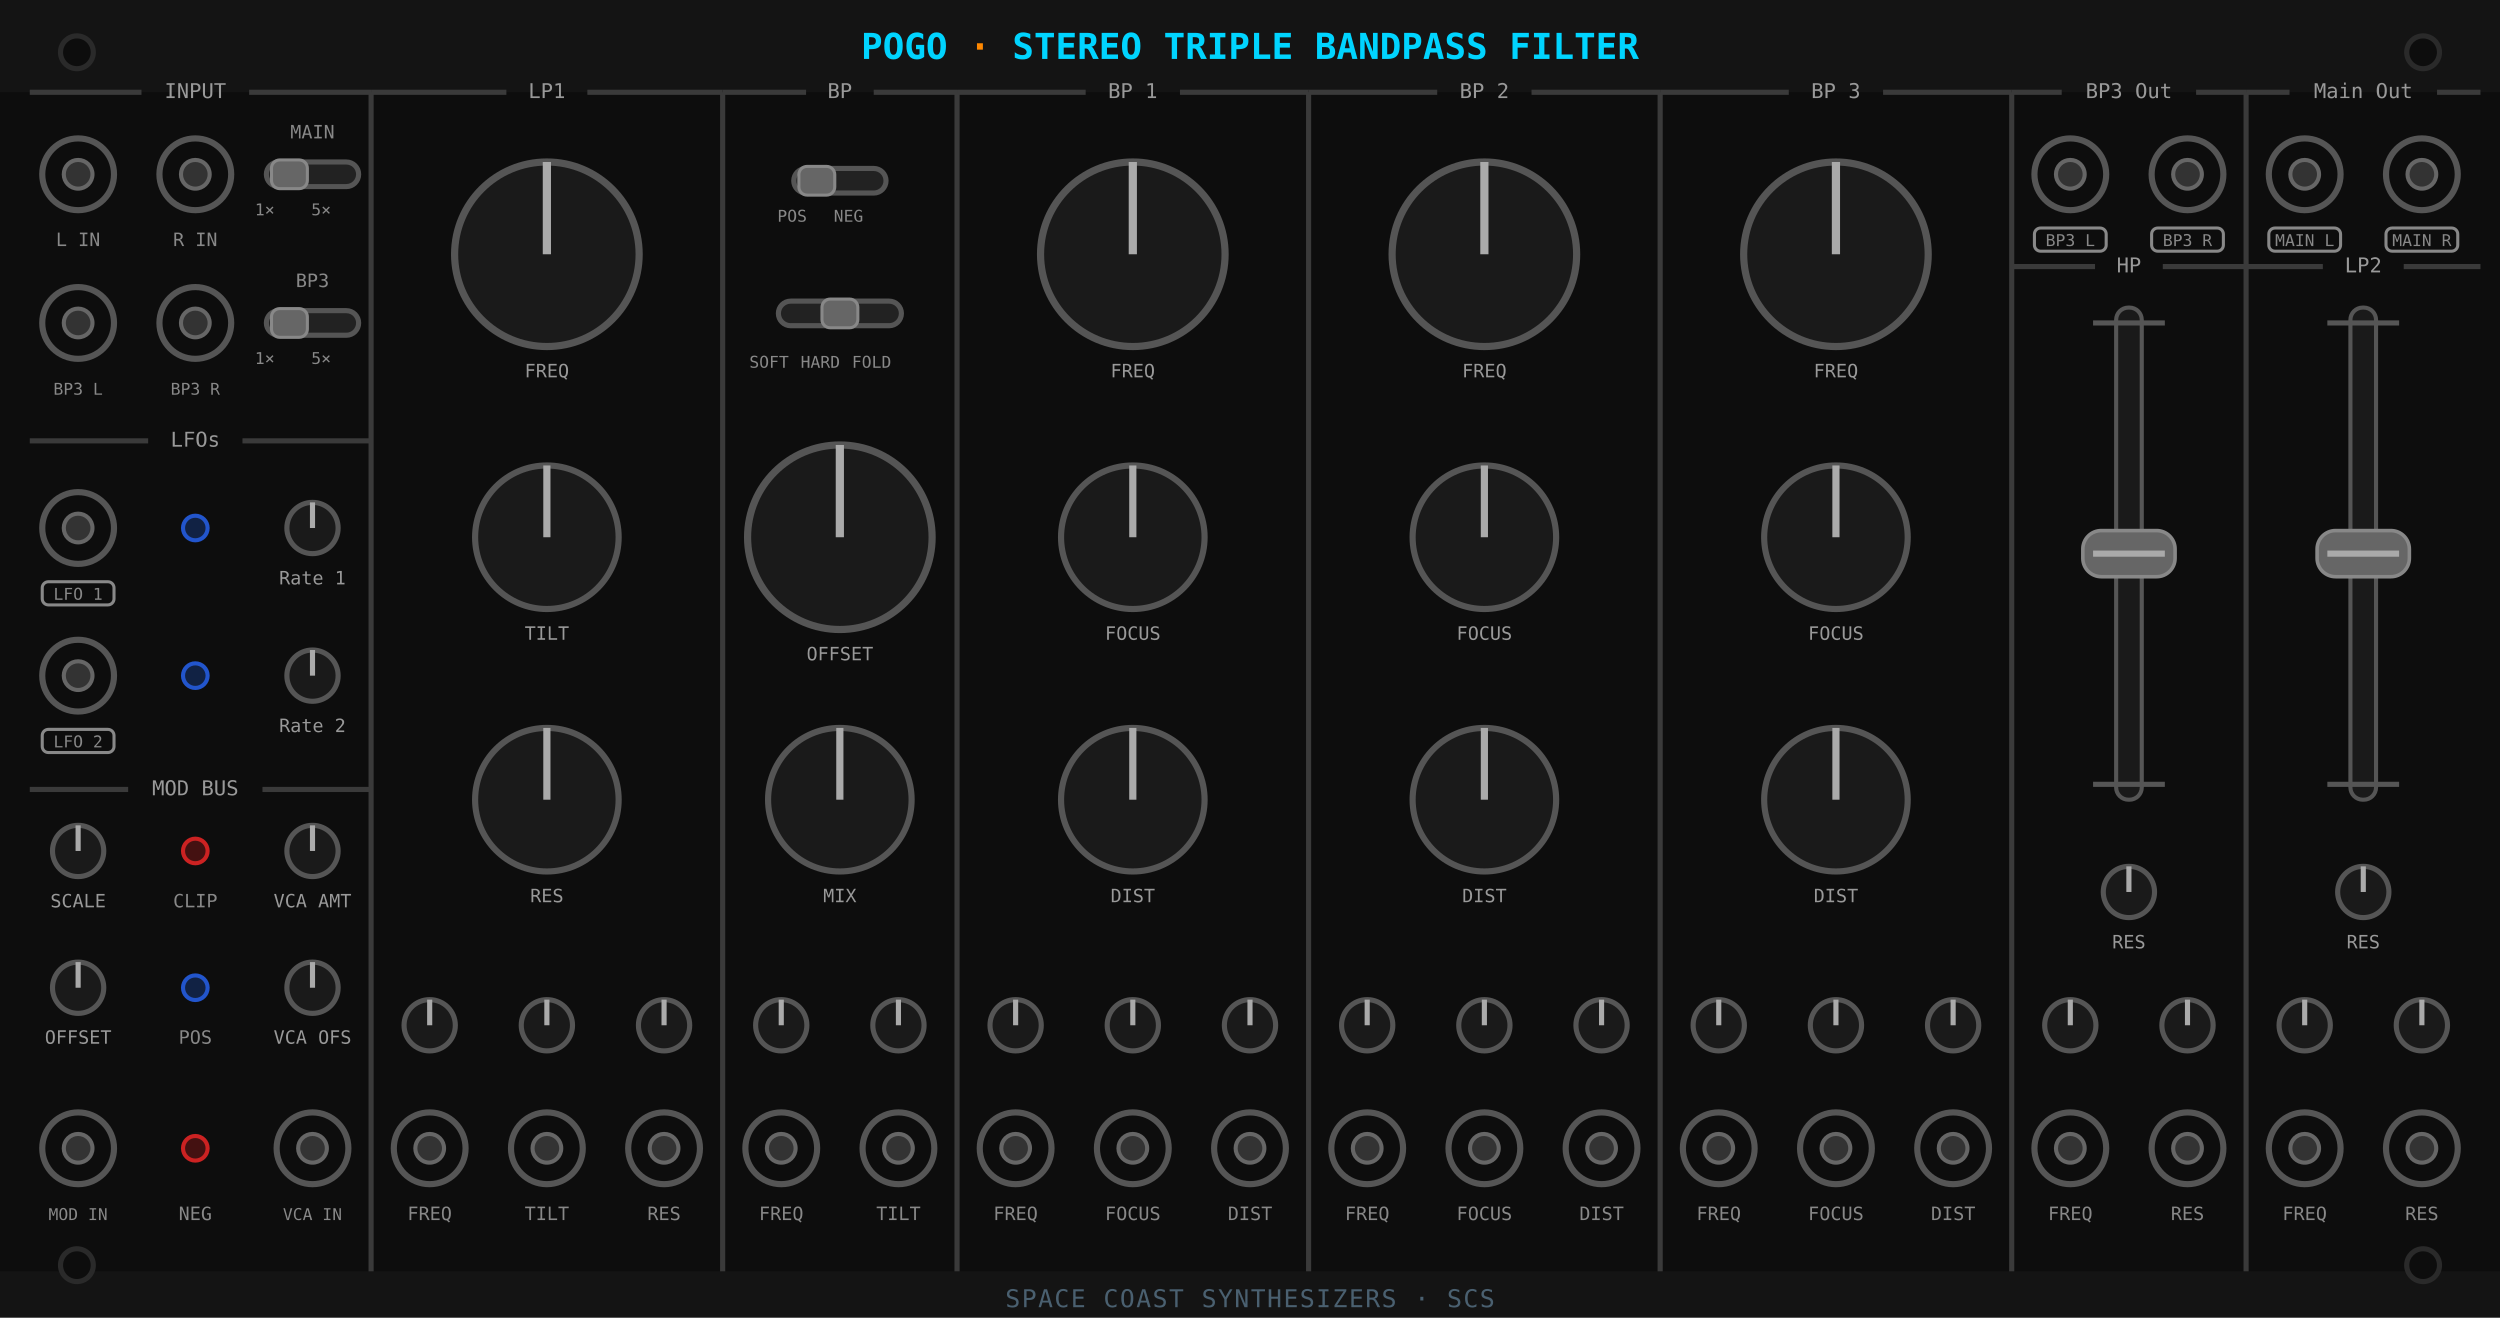
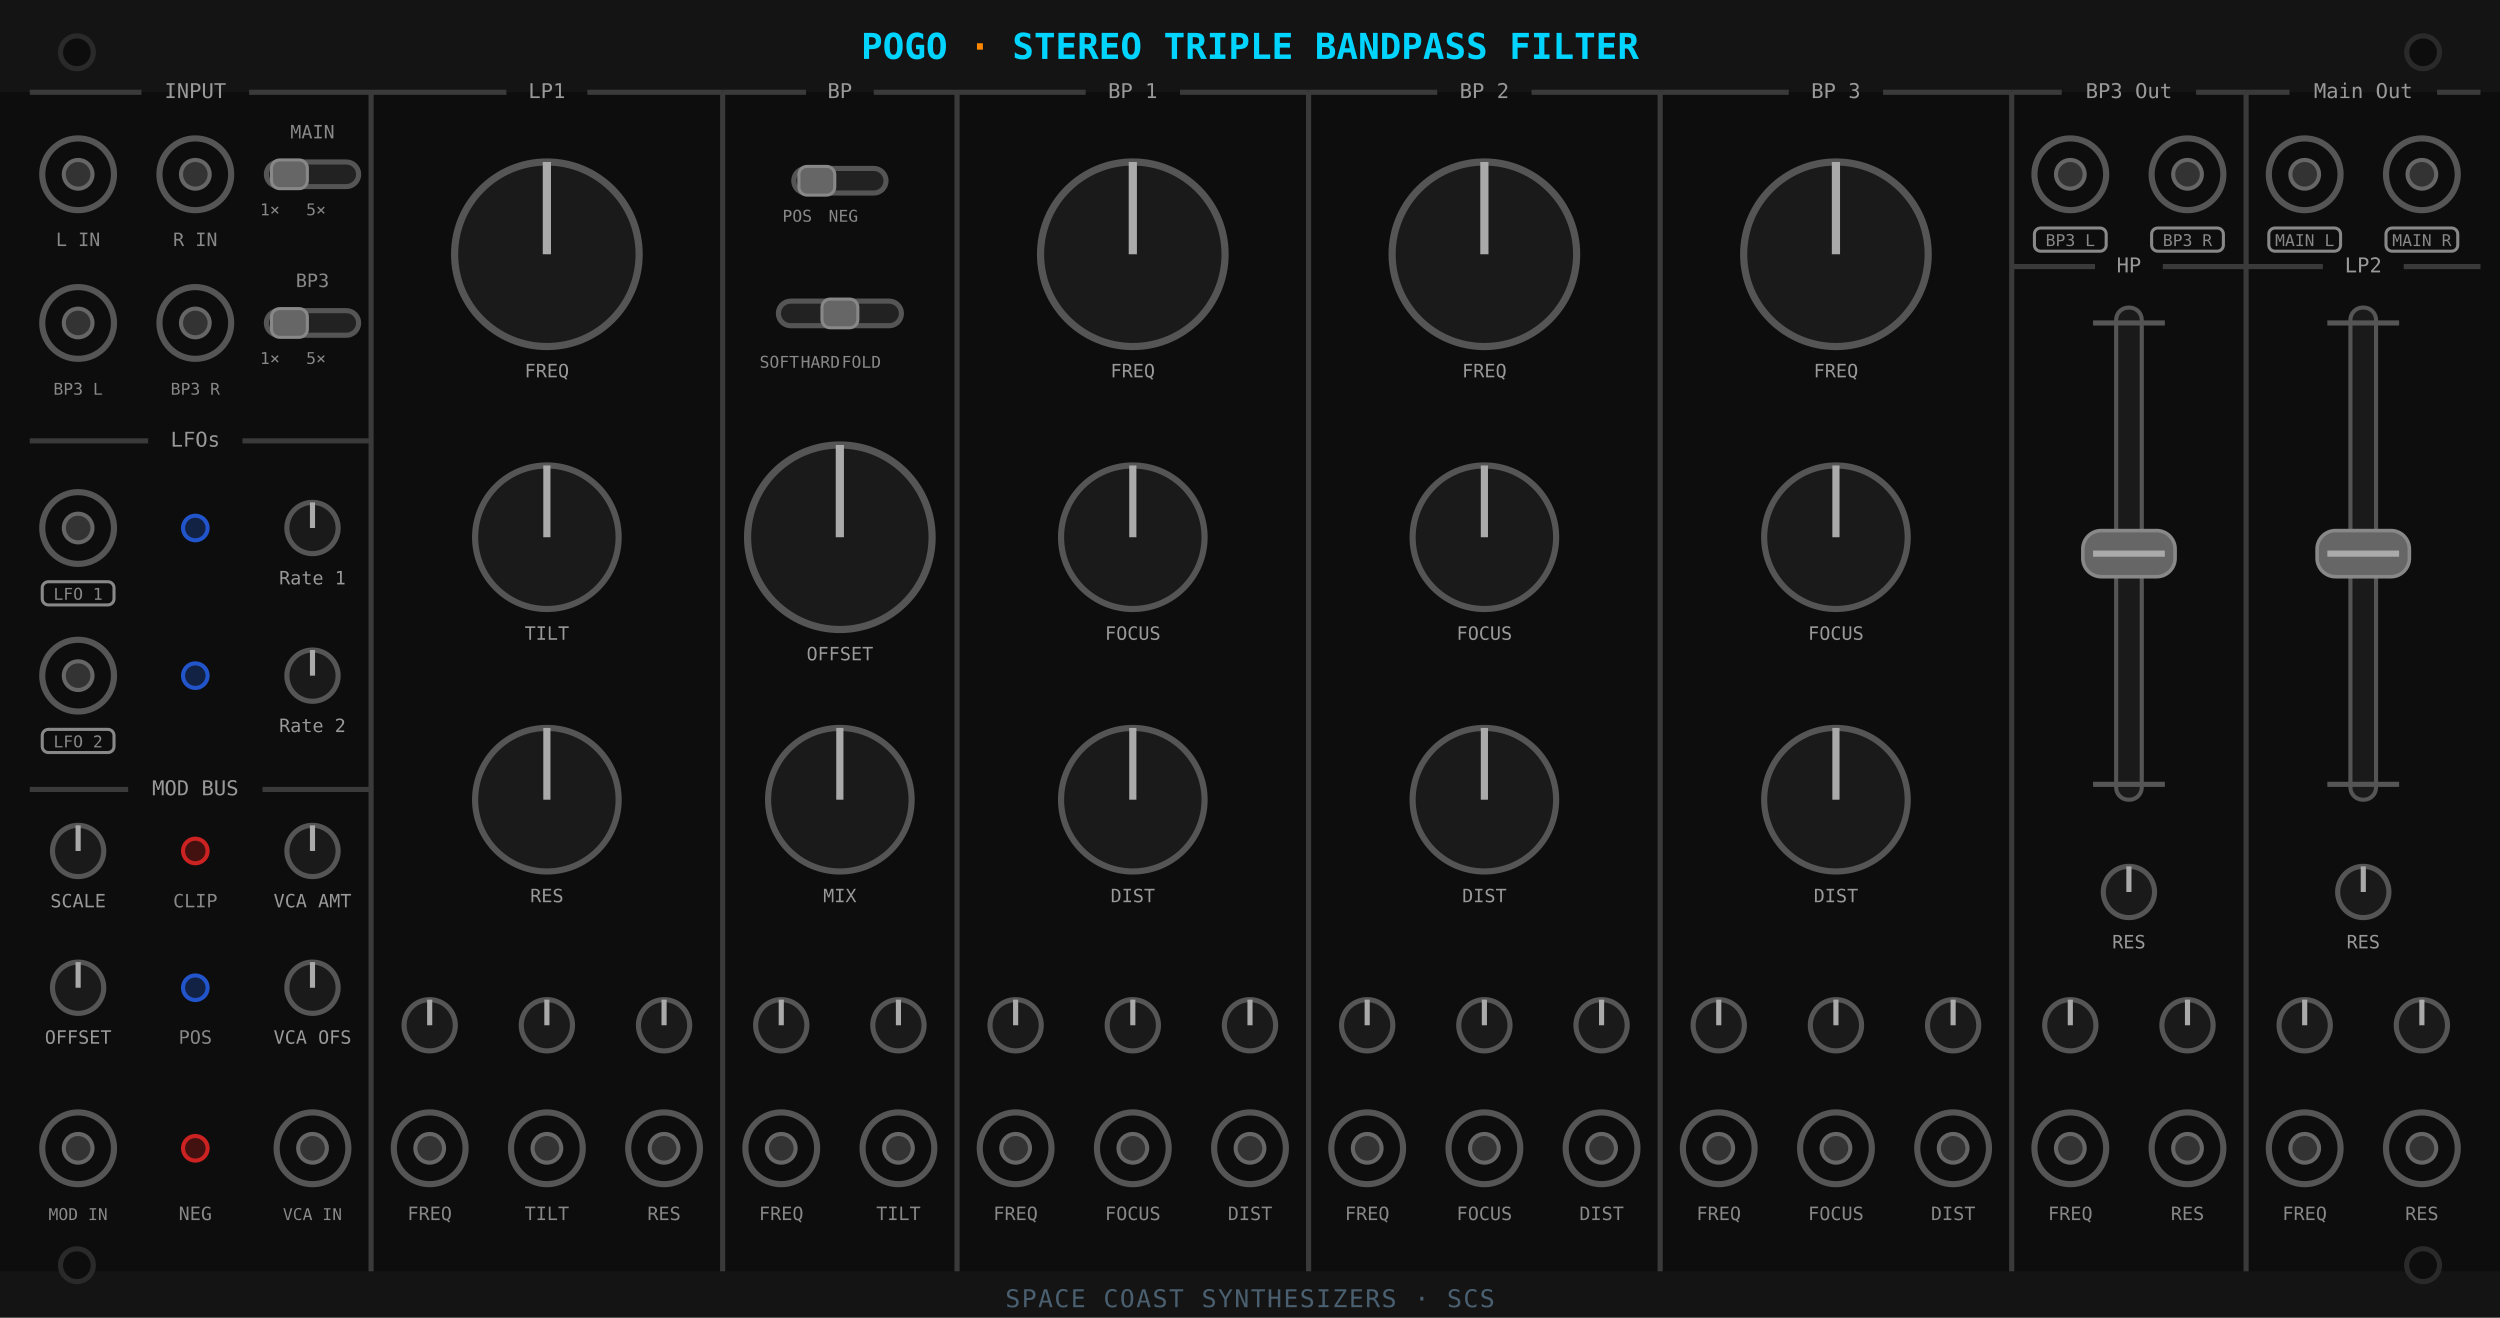
<svg xmlns="http://www.w3.org/2000/svg" width="243.84mm" height="128.5mm" viewBox="0 0 243.84 128.5">
  <rect x="0" y="0" width="243.84" height="128.5" fill="#0d0d0d" />
  <rect x="0" y="0" width="243.84" height="9.0" fill="#141414" />
  <rect x="0" y="124.0" width="243.84" height="4.5" fill="#141414" />
  <circle cx="7.5" cy="5.1" r="1.6" fill="#0d0d0d" stroke="#2a2a2a" stroke-width="0.5" />
  <circle cx="236.34" cy="5.1" r="1.6" fill="#0d0d0d" stroke="#2a2a2a" stroke-width="0.5" />
  <circle cx="7.5" cy="123.4" r="1.6" fill="#0d0d0d" stroke="#2a2a2a" stroke-width="0.5" />
  <circle cx="236.34" cy="123.4" r="1.6" fill="#0d0d0d" stroke="#2a2a2a" stroke-width="0.5" />
  <text x="121.92" y="5.75" fill="#00d4ff" font-family="monospace" font-size="3.5" font-weight="bold" text-anchor="middle">POGO  <tspan fill="#ff8800">·</tspan> STEREO TRIPLE BANDPASS FILTER</text>
  <text x="121.92" y="127.5" fill="#4a6070" font-family="monospace" font-size="2.4" text-anchor="middle" letter-spacing="0.15">SPACE COAST SYNTHESIZERS  ·  SCS</text>
  <line x1="36.195" y1="9.0" x2="36.195" y2="124.0" stroke="#3a3a3a" stroke-width="0.5" />
  <line x1="70.485" y1="9.0" x2="70.485" y2="124.0" stroke="#3a3a3a" stroke-width="0.5" />
  <line x1="93.345" y1="9.0" x2="93.345" y2="124.0" stroke="#3a3a3a" stroke-width="0.5" />
  <line x1="127.635" y1="9.0" x2="127.635" y2="124.0" stroke="#3a3a3a" stroke-width="0.5" />
  <line x1="161.925" y1="9.0" x2="161.925" y2="124.0" stroke="#3a3a3a" stroke-width="0.5" />
  <line x1="196.215" y1="9.0" x2="196.215" y2="124.0" stroke="#3a3a3a" stroke-width="0.5" />
  <line x1="219.075" y1="9.0" x2="219.075" y2="124.0" stroke="#3a3a3a" stroke-width="0.5" />
  <line x1="2.905" y1="9.0" x2="13.80" y2="9.0" stroke="#3a3a3a" stroke-width="0.5" />
  <line x1="24.30" y1="9.0" x2="36.195" y2="9.0" stroke="#3a3a3a" stroke-width="0.5" />
  <text x="19.05" y="9.0" fill="#999" font-family="monospace" font-size="2.0" text-anchor="middle" dominant-baseline="middle">INPUT</text>
  <line x1="2.905" y1="43.0" x2="14.45" y2="43.0" stroke="#3a3a3a" stroke-width="0.5" />
  <line x1="23.65" y1="43.0" x2="36.195" y2="43.0" stroke="#3a3a3a" stroke-width="0.5" />
  <text x="19.05" y="43.0" fill="#999" font-family="monospace" font-size="2.0" text-anchor="middle" dominant-baseline="middle">LFOs</text>
  <line x1="2.905" y1="77.0" x2="12.50" y2="77.0" stroke="#3a3a3a" stroke-width="0.5" />
  <line x1="25.60" y1="77.0" x2="36.195" y2="77.0" stroke="#3a3a3a" stroke-width="0.5" />
  <text x="19.05" y="77.0" fill="#999" font-family="monospace" font-size="2.0" text-anchor="middle" dominant-baseline="middle">MOD BUS</text>
  <line x1="36.195" y1="9.0" x2="49.39" y2="9.0" stroke="#3a3a3a" stroke-width="0.5" />
  <line x1="57.29" y1="9.0" x2="70.485" y2="9.0" stroke="#3a3a3a" stroke-width="0.5" />
  <text x="53.34" y="9.0" fill="#999" font-family="monospace" font-size="2.0" text-anchor="middle" dominant-baseline="middle">LP1</text>
  <line x1="70.485" y1="9.0" x2="78.62" y2="9.0" stroke="#3a3a3a" stroke-width="0.5" />
  <line x1="85.22" y1="9.0" x2="93.345" y2="9.0" stroke="#3a3a3a" stroke-width="0.5" />
  <text x="81.915" y="9.0" fill="#999" font-family="monospace" font-size="2.0" text-anchor="middle" dominant-baseline="middle">BP</text>
  <line x1="93.345" y1="9.0" x2="105.89" y2="9.0" stroke="#3a3a3a" stroke-width="0.5" />
  <line x1="115.09" y1="9.0" x2="127.635" y2="9.0" stroke="#3a3a3a" stroke-width="0.5" />
  <text x="110.49" y="9.0" fill="#999" font-family="monospace" font-size="2.0" text-anchor="middle" dominant-baseline="middle">BP 1</text>
  <line x1="127.635" y1="9.0" x2="140.18" y2="9.0" stroke="#3a3a3a" stroke-width="0.5" />
  <line x1="149.38" y1="9.0" x2="161.925" y2="9.0" stroke="#3a3a3a" stroke-width="0.5" />
  <text x="144.78" y="9.0" fill="#999" font-family="monospace" font-size="2.0" text-anchor="middle" dominant-baseline="middle">BP 2</text>
  <line x1="161.925" y1="9.0" x2="174.47" y2="9.0" stroke="#3a3a3a" stroke-width="0.5" />
  <line x1="183.67" y1="9.0" x2="196.215" y2="9.0" stroke="#3a3a3a" stroke-width="0.5" />
  <text x="179.07" y="9.0" fill="#999" font-family="monospace" font-size="2.0" text-anchor="middle" dominant-baseline="middle">BP 3</text>
  <line x1="196.215" y1="9.0" x2="201.09" y2="9.0" stroke="#3a3a3a" stroke-width="0.5" />
  <line x1="214.20" y1="9.0" x2="219.075" y2="9.0" stroke="#3a3a3a" stroke-width="0.5" />
  <text x="207.645" y="9.0" fill="#999" font-family="monospace" font-size="2.0" text-anchor="middle" dominant-baseline="middle">BP3 Out</text>
  <line x1="196.215" y1="26.0" x2="204.34" y2="26.0" stroke="#3a3a3a" stroke-width="0.5" />
  <line x1="210.95" y1="26.0" x2="219.075" y2="26.0" stroke="#3a3a3a" stroke-width="0.5" />
  <text x="207.645" y="26.0" fill="#999" font-family="monospace" font-size="2.0" text-anchor="middle" dominant-baseline="middle">HP</text>
  <line x1="219.075" y1="9.0" x2="223.31" y2="9.0" stroke="#3a3a3a" stroke-width="0.5" />
  <line x1="237.70" y1="9.0" x2="241.935" y2="9.0" stroke="#3a3a3a" stroke-width="0.5" />
  <text x="230.505" y="9.0" fill="#999" font-family="monospace" font-size="2.0" text-anchor="middle" dominant-baseline="middle">Main Out</text>
  <line x1="219.075" y1="26.0" x2="226.56" y2="26.0" stroke="#3a3a3a" stroke-width="0.5" />
  <line x1="234.45" y1="26.0" x2="241.935" y2="26.0" stroke="#3a3a3a" stroke-width="0.5" />
  <text x="230.505" y="26.0" fill="#999" font-family="monospace" font-size="2.0" text-anchor="middle" dominant-baseline="middle">LP2</text>
  <circle cx="7.62" cy="17.0" r="3.5" fill="none" stroke="#555" stroke-width="0.6" />
  <circle cx="7.62" cy="17.0" r="1.4" fill="#333" stroke="#666" stroke-width="0.4" />
  <text x="7.62" y="24.0" fill="#888" font-family="monospace" font-size="1.8" text-anchor="middle">L IN</text>
  <circle cx="19.05" cy="17.0" r="3.5" fill="none" stroke="#555" stroke-width="0.6" />
  <circle cx="19.05" cy="17.0" r="1.4" fill="#333" stroke="#666" stroke-width="0.4" />
  <text x="19.05" y="24.0" fill="#888" font-family="monospace" font-size="1.8" text-anchor="middle">R IN</text>
  <text x="30.48" y="13.5" fill="#888" font-family="monospace" font-size="1.8" text-anchor="middle">MAIN</text>
  <rect x="25.98" y="15.80" width="9" height="2.4" rx="1.2" fill="#222" stroke="#555" stroke-width="0.5" />
  <rect x="26.48" y="15.60" width="3.5" height="2.8" rx="0.8" fill="#666" stroke="#888" stroke-width="0.3" />
-   <text x="25.825" y="21.0" fill="#888" font-family="monospace" font-size="1.6" text-anchor="middle">1×</text>
-   <text x="31.325" y="21.0" fill="#888" font-family="monospace" font-size="1.6" text-anchor="middle">5×</text>
+   <text x="26.325" y="21.0" fill="#888" font-family="monospace" font-size="1.6" text-anchor="middle">1×</text>
+   <text x="30.825" y="21.0" fill="#888" font-family="monospace" font-size="1.6" text-anchor="middle">5×</text>
  <circle cx="7.62" cy="31.5" r="3.5" fill="none" stroke="#555" stroke-width="0.6" />
  <circle cx="7.62" cy="31.5" r="1.4" fill="#333" stroke="#666" stroke-width="0.4" />
  <text x="7.62" y="38.5" fill="#888" font-family="monospace" font-size="1.6" text-anchor="middle">BP3 L</text>
  <circle cx="19.05" cy="31.5" r="3.5" fill="none" stroke="#555" stroke-width="0.6" />
  <circle cx="19.05" cy="31.5" r="1.4" fill="#333" stroke="#666" stroke-width="0.4" />
  <text x="19.05" y="38.5" fill="#888" font-family="monospace" font-size="1.6" text-anchor="middle">BP3 R</text>
  <text x="30.48" y="28.0" fill="#888" font-family="monospace" font-size="1.8" text-anchor="middle">BP3</text>
  <rect x="25.98" y="30.30" width="9" height="2.4" rx="1.2" fill="#222" stroke="#555" stroke-width="0.5" />
  <rect x="26.48" y="30.10" width="3.5" height="2.8" rx="0.8" fill="#666" stroke="#888" stroke-width="0.3" />
-   <text x="25.825" y="35.5" fill="#888" font-family="monospace" font-size="1.6" text-anchor="middle">1×</text>
-   <text x="31.325" y="35.5" fill="#888" font-family="monospace" font-size="1.6" text-anchor="middle">5×</text>
+   <text x="26.325" y="35.5" fill="#888" font-family="monospace" font-size="1.6" text-anchor="middle">1×</text>
+   <text x="30.825" y="35.5" fill="#888" font-family="monospace" font-size="1.6" text-anchor="middle">5×</text>
  <circle cx="7.62" cy="51.5" r="3.5" fill="none" stroke="#555" stroke-width="0.6" />
  <circle cx="7.62" cy="51.5" r="1.4" fill="#333" stroke="#666" stroke-width="0.4" />
  <rect x="4.12" y="56.74" width="7.0" height="2.26" rx="0.6" fill="none" stroke="#888" stroke-width="0.3" />
  <text x="7.62" y="58.5" fill="#888" font-family="monospace" font-size="1.6" text-anchor="middle">LFO 1</text>
  <circle cx="19.05" cy="51.5" r="1.2" fill="#112244" stroke="#2255cc" stroke-width="0.4" />
  <circle cx="30.48" cy="51.5" r="2.5" fill="#1a1a1a" stroke="#555" stroke-width="0.5" />
  <line x1="30.48" y1="51.5" x2="30.48" y2="49.0" stroke="#aaa" stroke-width="0.5" />
  <text x="30.48" y="57.0" fill="#999" font-family="monospace" font-size="1.8" text-anchor="middle">Rate 1</text>
  <circle cx="7.62" cy="65.9" r="3.5" fill="none" stroke="#555" stroke-width="0.6" />
  <circle cx="7.62" cy="65.9" r="1.4" fill="#333" stroke="#666" stroke-width="0.4" />
  <rect x="4.12" y="71.14" width="7.0" height="2.26" rx="0.6" fill="none" stroke="#888" stroke-width="0.3" />
  <text x="7.62" y="72.9" fill="#888" font-family="monospace" font-size="1.6" text-anchor="middle">LFO 2</text>
  <circle cx="19.05" cy="65.9" r="1.2" fill="#112244" stroke="#2255cc" stroke-width="0.4" />
  <circle cx="30.48" cy="65.9" r="2.5" fill="#1a1a1a" stroke="#555" stroke-width="0.5" />
  <line x1="30.48" y1="65.9" x2="30.48" y2="63.4" stroke="#aaa" stroke-width="0.5" />
  <text x="30.48" y="71.4" fill="#999" font-family="monospace" font-size="1.8" text-anchor="middle">Rate 2</text>
  <circle cx="7.62" cy="83.0" r="2.5" fill="#1a1a1a" stroke="#555" stroke-width="0.5" />
  <line x1="7.62" y1="83.0" x2="7.62" y2="80.5" stroke="#aaa" stroke-width="0.5" />
  <text x="7.62" y="88.5" fill="#999" font-family="monospace" font-size="1.8" text-anchor="middle">SCALE</text>
  <circle cx="30.48" cy="83.0" r="2.5" fill="#1a1a1a" stroke="#555" stroke-width="0.5" />
  <line x1="30.48" y1="83.0" x2="30.48" y2="80.5" stroke="#aaa" stroke-width="0.5" />
  <text x="30.48" y="88.5" fill="#999" font-family="monospace" font-size="1.8" text-anchor="middle">VCA AMT</text>
  <circle cx="19.05" cy="83.0" r="1.2" fill="#441111" stroke="#cc2222" stroke-width="0.4" />
  <text x="19.05" y="88.5" fill="#888" font-family="monospace" font-size="1.8" text-anchor="middle">CLIP</text>
  <circle cx="7.62" cy="96.34" r="2.5" fill="#1a1a1a" stroke="#555" stroke-width="0.5" />
  <line x1="7.62" y1="96.34" x2="7.62" y2="93.84" stroke="#aaa" stroke-width="0.5" />
  <text x="7.62" y="101.8" fill="#999" font-family="monospace" font-size="1.8" text-anchor="middle">OFFSET</text>
  <circle cx="30.48" cy="96.34" r="2.5" fill="#1a1a1a" stroke="#555" stroke-width="0.5" />
  <line x1="30.48" y1="96.34" x2="30.48" y2="93.84" stroke="#aaa" stroke-width="0.5" />
  <text x="30.48" y="101.8" fill="#999" font-family="monospace" font-size="1.8" text-anchor="middle">VCA OFS</text>
  <circle cx="19.05" cy="96.34" r="1.2" fill="#112244" stroke="#2255cc" stroke-width="0.4" />
  <text x="19.05" y="101.8" fill="#888" font-family="monospace" font-size="1.8" text-anchor="middle">POS</text>
  <circle cx="7.62" cy="112.0" r="3.5" fill="none" stroke="#555" stroke-width="0.6" />
  <circle cx="7.62" cy="112.0" r="1.4" fill="#333" stroke="#666" stroke-width="0.4" />
  <text x="7.62" y="119.0" fill="#888" font-family="monospace" font-size="1.6" text-anchor="middle">MOD IN</text>
  <circle cx="19.05" cy="112.0" r="1.2" fill="#441111" stroke="#cc2222" stroke-width="0.4" />
  <text x="19.05" y="119.0" fill="#888" font-family="monospace" font-size="1.8" text-anchor="middle">NEG</text>
  <circle cx="30.48" cy="112.0" r="3.5" fill="none" stroke="#555" stroke-width="0.6" />
  <circle cx="30.48" cy="112.0" r="1.4" fill="#333" stroke="#666" stroke-width="0.4" />
  <text x="30.48" y="119.0" fill="#888" font-family="monospace" font-size="1.6" text-anchor="middle">VCA IN</text>
  <circle cx="53.34" cy="24.8" r="9.0" fill="#1a1a1a" stroke="#555" stroke-width="0.7" />
  <line x1="53.34" y1="24.8" x2="53.34" y2="15.8" stroke="#aaa" stroke-width="0.8" />
  <text x="53.34" y="36.8" fill="#999" font-family="monospace" font-size="1.8" text-anchor="middle">FREQ</text>
  <circle cx="53.34" cy="52.4" r="7.0" fill="#1a1a1a" stroke="#555" stroke-width="0.6" />
  <line x1="53.34" y1="52.4" x2="53.34" y2="45.4" stroke="#aaa" stroke-width="0.7" />
  <text x="53.34" y="62.4" fill="#999" font-family="monospace" font-size="1.8" text-anchor="middle">TILT</text>
  <circle cx="53.34" cy="78.0" r="7.0" fill="#1a1a1a" stroke="#555" stroke-width="0.6" />
  <line x1="53.34" y1="78.0" x2="53.34" y2="71.0" stroke="#aaa" stroke-width="0.7" />
  <text x="53.34" y="88.0" fill="#999" font-family="monospace" font-size="1.8" text-anchor="middle">RES</text>
  <circle cx="41.91" cy="100.0" r="2.5" fill="#1a1a1a" stroke="#555" stroke-width="0.5" />
  <line x1="41.91" y1="100.0" x2="41.91" y2="97.5" stroke="#aaa" stroke-width="0.5" />
  <text x="41.91" y="105.5" fill="#999" font-family="monospace" font-size="1.8" text-anchor="middle" />
  <circle cx="53.34" cy="100.0" r="2.5" fill="#1a1a1a" stroke="#555" stroke-width="0.5" />
  <line x1="53.34" y1="100.0" x2="53.34" y2="97.5" stroke="#aaa" stroke-width="0.5" />
  <text x="53.34" y="105.5" fill="#999" font-family="monospace" font-size="1.8" text-anchor="middle" />
  <circle cx="64.77" cy="100.0" r="2.5" fill="#1a1a1a" stroke="#555" stroke-width="0.5" />
  <line x1="64.77" y1="100.0" x2="64.77" y2="97.5" stroke="#aaa" stroke-width="0.5" />
  <text x="64.77" y="105.5" fill="#999" font-family="monospace" font-size="1.8" text-anchor="middle" />
  <circle cx="41.91" cy="112.0" r="3.5" fill="none" stroke="#555" stroke-width="0.6" />
  <circle cx="41.91" cy="112.0" r="1.4" fill="#333" stroke="#666" stroke-width="0.4" />
  <text x="41.91" y="119.0" fill="#888" font-family="monospace" font-size="1.8" text-anchor="middle">FREQ</text>
  <circle cx="53.34" cy="112.0" r="3.5" fill="none" stroke="#555" stroke-width="0.6" />
  <circle cx="53.34" cy="112.0" r="1.4" fill="#333" stroke="#666" stroke-width="0.4" />
  <text x="53.34" y="119.0" fill="#888" font-family="monospace" font-size="1.8" text-anchor="middle">TILT</text>
  <circle cx="64.77" cy="112.0" r="3.5" fill="none" stroke="#555" stroke-width="0.6" />
  <circle cx="64.77" cy="112.0" r="1.4" fill="#333" stroke="#666" stroke-width="0.4" />
  <text x="64.77" y="119.0" fill="#888" font-family="monospace" font-size="1.8" text-anchor="middle">RES</text>
  <text x="81.915" y="14.13" fill="#888" font-family="monospace" font-size="1.8" text-anchor="middle" />
  <rect x="77.42" y="16.43" width="9" height="2.4" rx="1.2" fill="#222" stroke="#555" stroke-width="0.5" />
  <rect x="77.92" y="16.23" width="3.5" height="2.8" rx="0.8" fill="#666" stroke="#888" stroke-width="0.3" />
-   <text x="77.26" y="21.63" fill="#888" font-family="monospace" font-size="1.6" text-anchor="middle">POS</text>
-   <text x="82.76" y="21.63" fill="#888" font-family="monospace" font-size="1.6" text-anchor="middle">NEG</text>
+   <text x="77.76" y="21.63" fill="#888" font-family="monospace" font-size="1.6" text-anchor="middle">POS</text>
+   <text x="82.26" y="21.63" fill="#888" font-family="monospace" font-size="1.6" text-anchor="middle">NEG</text>
  <rect x="75.92" y="29.37" width="12" height="2.4" rx="1.2" fill="#222" stroke="#555" stroke-width="0.5" />
  <rect x="80.17" y="29.17" width="3.5" height="2.8" rx="0.8" fill="#666" stroke="#888" stroke-width="0.3" />
-   <text x="75.01" y="35.87" fill="#888" font-family="monospace" font-size="1.6" text-anchor="middle">SOFT</text>
+   <text x="76.01" y="35.87" fill="#888" font-family="monospace" font-size="1.6" text-anchor="middle">SOFT</text>
  <text x="80.01" y="35.87" fill="#888" font-family="monospace" font-size="1.6" text-anchor="middle">HARD</text>
-   <text x="85.01" y="35.87" fill="#888" font-family="monospace" font-size="1.6" text-anchor="middle">FOLD</text>
+   <text x="84.01" y="35.87" fill="#888" font-family="monospace" font-size="1.6" text-anchor="middle">FOLD</text>
  <text x="81.915" y="39.37" fill="#999" font-family="monospace" font-size="1.8" text-anchor="middle" />
  <circle cx="81.915" cy="52.4" r="9.0" fill="#1a1a1a" stroke="#555" stroke-width="0.7" />
  <line x1="81.915" y1="52.4" x2="81.915" y2="43.4" stroke="#aaa" stroke-width="0.8" />
  <text x="81.915" y="64.4" fill="#999" font-family="monospace" font-size="1.8" text-anchor="middle">OFFSET</text>
  <circle cx="81.915" cy="78.0" r="7.0" fill="#1a1a1a" stroke="#555" stroke-width="0.6" />
  <line x1="81.915" y1="78.0" x2="81.915" y2="71.0" stroke="#aaa" stroke-width="0.7" />
  <text x="81.915" y="88.0" fill="#999" font-family="monospace" font-size="1.8" text-anchor="middle">MIX</text>
  <circle cx="76.2" cy="100.0" r="2.5" fill="#1a1a1a" stroke="#555" stroke-width="0.5" />
  <line x1="76.2" y1="100.0" x2="76.2" y2="97.5" stroke="#aaa" stroke-width="0.5" />
  <text x="76.2" y="105.5" fill="#999" font-family="monospace" font-size="1.8" text-anchor="middle" />
  <circle cx="87.63" cy="100.0" r="2.5" fill="#1a1a1a" stroke="#555" stroke-width="0.5" />
  <line x1="87.63" y1="100.0" x2="87.63" y2="97.5" stroke="#aaa" stroke-width="0.5" />
  <text x="87.63" y="105.5" fill="#999" font-family="monospace" font-size="1.8" text-anchor="middle" />
  <circle cx="76.2" cy="112.0" r="3.5" fill="none" stroke="#555" stroke-width="0.6" />
  <circle cx="76.2" cy="112.0" r="1.4" fill="#333" stroke="#666" stroke-width="0.4" />
  <text x="76.2" y="119.0" fill="#888" font-family="monospace" font-size="1.8" text-anchor="middle">FREQ</text>
  <circle cx="87.63" cy="112.0" r="3.5" fill="none" stroke="#555" stroke-width="0.6" />
  <circle cx="87.63" cy="112.0" r="1.4" fill="#333" stroke="#666" stroke-width="0.4" />
  <text x="87.63" y="119.0" fill="#888" font-family="monospace" font-size="1.8" text-anchor="middle">TILT</text>
  <circle cx="110.49" cy="24.8" r="9.0" fill="#1a1a1a" stroke="#555" stroke-width="0.7" />
  <line x1="110.49" y1="24.8" x2="110.49" y2="15.8" stroke="#aaa" stroke-width="0.8" />
  <text x="110.49" y="36.8" fill="#999" font-family="monospace" font-size="1.8" text-anchor="middle">FREQ</text>
  <circle cx="110.49" cy="52.4" r="7.0" fill="#1a1a1a" stroke="#555" stroke-width="0.6" />
  <line x1="110.49" y1="52.4" x2="110.49" y2="45.4" stroke="#aaa" stroke-width="0.7" />
  <text x="110.49" y="62.4" fill="#999" font-family="monospace" font-size="1.8" text-anchor="middle">FOCUS</text>
  <circle cx="110.49" cy="78.0" r="7.0" fill="#1a1a1a" stroke="#555" stroke-width="0.6" />
  <line x1="110.49" y1="78.0" x2="110.49" y2="71.0" stroke="#aaa" stroke-width="0.7" />
  <text x="110.49" y="88.0" fill="#999" font-family="monospace" font-size="1.8" text-anchor="middle">DIST</text>
  <circle cx="99.06" cy="100.0" r="2.5" fill="#1a1a1a" stroke="#555" stroke-width="0.5" />
  <line x1="99.06" y1="100.0" x2="99.06" y2="97.5" stroke="#aaa" stroke-width="0.5" />
  <text x="99.06" y="105.5" fill="#999" font-family="monospace" font-size="1.8" text-anchor="middle" />
  <circle cx="110.49" cy="100.0" r="2.5" fill="#1a1a1a" stroke="#555" stroke-width="0.5" />
  <line x1="110.49" y1="100.0" x2="110.49" y2="97.5" stroke="#aaa" stroke-width="0.5" />
  <text x="110.49" y="105.5" fill="#999" font-family="monospace" font-size="1.8" text-anchor="middle" />
  <circle cx="121.92" cy="100.0" r="2.5" fill="#1a1a1a" stroke="#555" stroke-width="0.5" />
  <line x1="121.92" y1="100.0" x2="121.92" y2="97.5" stroke="#aaa" stroke-width="0.5" />
  <text x="121.92" y="105.5" fill="#999" font-family="monospace" font-size="1.8" text-anchor="middle" />
  <circle cx="99.06" cy="112.0" r="3.5" fill="none" stroke="#555" stroke-width="0.6" />
  <circle cx="99.06" cy="112.0" r="1.4" fill="#333" stroke="#666" stroke-width="0.4" />
  <text x="99.06" y="119.0" fill="#888" font-family="monospace" font-size="1.8" text-anchor="middle">FREQ</text>
  <circle cx="110.49" cy="112.0" r="3.5" fill="none" stroke="#555" stroke-width="0.6" />
  <circle cx="110.49" cy="112.0" r="1.4" fill="#333" stroke="#666" stroke-width="0.4" />
  <text x="110.49" y="119.0" fill="#888" font-family="monospace" font-size="1.8" text-anchor="middle">FOCUS</text>
  <circle cx="121.92" cy="112.0" r="3.5" fill="none" stroke="#555" stroke-width="0.6" />
  <circle cx="121.92" cy="112.0" r="1.4" fill="#333" stroke="#666" stroke-width="0.4" />
  <text x="121.92" y="119.0" fill="#888" font-family="monospace" font-size="1.8" text-anchor="middle">DIST</text>
  <circle cx="144.78" cy="24.8" r="9.0" fill="#1a1a1a" stroke="#555" stroke-width="0.7" />
  <line x1="144.78" y1="24.8" x2="144.78" y2="15.8" stroke="#aaa" stroke-width="0.8" />
  <text x="144.78" y="36.8" fill="#999" font-family="monospace" font-size="1.8" text-anchor="middle">FREQ</text>
  <circle cx="144.78" cy="52.4" r="7.0" fill="#1a1a1a" stroke="#555" stroke-width="0.6" />
  <line x1="144.78" y1="52.4" x2="144.78" y2="45.4" stroke="#aaa" stroke-width="0.7" />
  <text x="144.78" y="62.4" fill="#999" font-family="monospace" font-size="1.8" text-anchor="middle">FOCUS</text>
  <circle cx="144.78" cy="78.0" r="7.0" fill="#1a1a1a" stroke="#555" stroke-width="0.6" />
  <line x1="144.78" y1="78.0" x2="144.78" y2="71.0" stroke="#aaa" stroke-width="0.7" />
  <text x="144.78" y="88.0" fill="#999" font-family="monospace" font-size="1.8" text-anchor="middle">DIST</text>
  <circle cx="133.35" cy="100.0" r="2.5" fill="#1a1a1a" stroke="#555" stroke-width="0.5" />
  <line x1="133.35" y1="100.0" x2="133.35" y2="97.5" stroke="#aaa" stroke-width="0.5" />
  <text x="133.35" y="105.5" fill="#999" font-family="monospace" font-size="1.8" text-anchor="middle" />
  <circle cx="144.78" cy="100.0" r="2.5" fill="#1a1a1a" stroke="#555" stroke-width="0.5" />
  <line x1="144.78" y1="100.0" x2="144.78" y2="97.5" stroke="#aaa" stroke-width="0.5" />
  <text x="144.78" y="105.5" fill="#999" font-family="monospace" font-size="1.8" text-anchor="middle" />
  <circle cx="156.21" cy="100.0" r="2.5" fill="#1a1a1a" stroke="#555" stroke-width="0.5" />
  <line x1="156.21" y1="100.0" x2="156.21" y2="97.5" stroke="#aaa" stroke-width="0.5" />
  <text x="156.21" y="105.5" fill="#999" font-family="monospace" font-size="1.8" text-anchor="middle" />
  <circle cx="133.35" cy="112.0" r="3.5" fill="none" stroke="#555" stroke-width="0.6" />
  <circle cx="133.35" cy="112.0" r="1.4" fill="#333" stroke="#666" stroke-width="0.4" />
  <text x="133.35" y="119.0" fill="#888" font-family="monospace" font-size="1.8" text-anchor="middle">FREQ</text>
  <circle cx="144.78" cy="112.0" r="3.5" fill="none" stroke="#555" stroke-width="0.6" />
  <circle cx="144.78" cy="112.0" r="1.4" fill="#333" stroke="#666" stroke-width="0.4" />
  <text x="144.78" y="119.0" fill="#888" font-family="monospace" font-size="1.8" text-anchor="middle">FOCUS</text>
  <circle cx="156.21" cy="112.0" r="3.5" fill="none" stroke="#555" stroke-width="0.6" />
  <circle cx="156.21" cy="112.0" r="1.4" fill="#333" stroke="#666" stroke-width="0.4" />
  <text x="156.21" y="119.0" fill="#888" font-family="monospace" font-size="1.8" text-anchor="middle">DIST</text>
  <circle cx="179.07" cy="24.8" r="9.0" fill="#1a1a1a" stroke="#555" stroke-width="0.7" />
  <line x1="179.07" y1="24.8" x2="179.07" y2="15.8" stroke="#aaa" stroke-width="0.8" />
  <text x="179.07" y="36.8" fill="#999" font-family="monospace" font-size="1.8" text-anchor="middle">FREQ</text>
  <circle cx="179.07" cy="52.4" r="7.0" fill="#1a1a1a" stroke="#555" stroke-width="0.6" />
  <line x1="179.07" y1="52.4" x2="179.07" y2="45.4" stroke="#aaa" stroke-width="0.7" />
  <text x="179.07" y="62.4" fill="#999" font-family="monospace" font-size="1.8" text-anchor="middle">FOCUS</text>
  <circle cx="179.07" cy="78.0" r="7.0" fill="#1a1a1a" stroke="#555" stroke-width="0.6" />
  <line x1="179.07" y1="78.0" x2="179.07" y2="71.0" stroke="#aaa" stroke-width="0.7" />
  <text x="179.07" y="88.0" fill="#999" font-family="monospace" font-size="1.8" text-anchor="middle">DIST</text>
  <circle cx="167.64" cy="100.0" r="2.5" fill="#1a1a1a" stroke="#555" stroke-width="0.5" />
  <line x1="167.64" y1="100.0" x2="167.64" y2="97.5" stroke="#aaa" stroke-width="0.5" />
  <text x="167.64" y="105.5" fill="#999" font-family="monospace" font-size="1.8" text-anchor="middle" />
  <circle cx="179.07" cy="100.0" r="2.5" fill="#1a1a1a" stroke="#555" stroke-width="0.5" />
  <line x1="179.07" y1="100.0" x2="179.07" y2="97.5" stroke="#aaa" stroke-width="0.5" />
  <text x="179.07" y="105.5" fill="#999" font-family="monospace" font-size="1.8" text-anchor="middle" />
  <circle cx="190.5" cy="100.0" r="2.5" fill="#1a1a1a" stroke="#555" stroke-width="0.5" />
  <line x1="190.5" y1="100.0" x2="190.5" y2="97.5" stroke="#aaa" stroke-width="0.5" />
  <text x="190.5" y="105.5" fill="#999" font-family="monospace" font-size="1.8" text-anchor="middle" />
  <circle cx="167.64" cy="112.0" r="3.5" fill="none" stroke="#555" stroke-width="0.6" />
  <circle cx="167.64" cy="112.0" r="1.4" fill="#333" stroke="#666" stroke-width="0.4" />
  <text x="167.64" y="119.0" fill="#888" font-family="monospace" font-size="1.8" text-anchor="middle">FREQ</text>
  <circle cx="179.07" cy="112.0" r="3.5" fill="none" stroke="#555" stroke-width="0.6" />
  <circle cx="179.07" cy="112.0" r="1.4" fill="#333" stroke="#666" stroke-width="0.4" />
  <text x="179.07" y="119.0" fill="#888" font-family="monospace" font-size="1.8" text-anchor="middle">FOCUS</text>
  <circle cx="190.5" cy="112.0" r="3.5" fill="none" stroke="#555" stroke-width="0.6" />
  <circle cx="190.5" cy="112.0" r="1.4" fill="#333" stroke="#666" stroke-width="0.4" />
  <text x="190.5" y="119.0" fill="#888" font-family="monospace" font-size="1.8" text-anchor="middle">DIST</text>
  <circle cx="201.93" cy="17.0" r="3.5" fill="none" stroke="#555" stroke-width="0.6" />
  <circle cx="201.93" cy="17.0" r="1.4" fill="#333" stroke="#666" stroke-width="0.4" />
  <rect x="198.43" y="22.24" width="7.0" height="2.26" rx="0.6" fill="none" stroke="#888" stroke-width="0.3" />
  <text x="201.93" y="24.0" fill="#888" font-family="monospace" font-size="1.6" text-anchor="middle">BP3 L</text>
  <circle cx="213.36" cy="17.0" r="3.5" fill="none" stroke="#555" stroke-width="0.6" />
  <circle cx="213.36" cy="17.0" r="1.4" fill="#333" stroke="#666" stroke-width="0.4" />
  <rect x="209.86" y="22.24" width="7.0" height="2.26" rx="0.6" fill="none" stroke="#888" stroke-width="0.3" />
  <text x="213.36" y="24.0" fill="#888" font-family="monospace" font-size="1.6" text-anchor="middle">BP3 R</text>
  <rect x="206.40" y="30.00" width="2.5" height="48.0" rx="1.2" fill="#1a1a1a" stroke="#555" stroke-width="0.4" />
  <line x1="204.15" y1="31.50" x2="211.15" y2="31.50" stroke="#555" stroke-width="0.5" />
  <line x1="204.15" y1="76.50" x2="211.15" y2="76.50" stroke="#555" stroke-width="0.5" />
  <line x1="205.65" y1="54.00" x2="209.65" y2="54.00" stroke="#aaa" stroke-width="0.35" />
  <rect x="203.15" y="51.75" width="9.0" height="4.5" rx="1.8" fill="#666" stroke="#888" stroke-width="0.35" />
  <line x1="204.15" y1="54.00" x2="211.15" y2="54.00" stroke="#aaa" stroke-width="0.6" />
  <text x="207.645" y="26.5" fill="#888" font-family="monospace" font-size="1.8" text-anchor="middle" />
  <circle cx="207.645" cy="87.0" r="2.5" fill="#1a1a1a" stroke="#555" stroke-width="0.5" />
  <line x1="207.645" y1="87.0" x2="207.645" y2="84.5" stroke="#aaa" stroke-width="0.5" />
  <text x="207.645" y="92.5" fill="#999" font-family="monospace" font-size="1.8" text-anchor="middle">RES</text>
  <circle cx="201.93" cy="100.0" r="2.5" fill="#1a1a1a" stroke="#555" stroke-width="0.5" />
  <line x1="201.93" y1="100.0" x2="201.93" y2="97.5" stroke="#aaa" stroke-width="0.5" />
  <text x="201.93" y="105.5" fill="#999" font-family="monospace" font-size="1.8" text-anchor="middle" />
  <circle cx="213.36" cy="100.0" r="2.5" fill="#1a1a1a" stroke="#555" stroke-width="0.5" />
  <line x1="213.36" y1="100.0" x2="213.36" y2="97.5" stroke="#aaa" stroke-width="0.5" />
  <text x="213.36" y="105.5" fill="#999" font-family="monospace" font-size="1.8" text-anchor="middle" />
  <circle cx="201.93" cy="112.0" r="3.5" fill="none" stroke="#555" stroke-width="0.6" />
  <circle cx="201.93" cy="112.0" r="1.4" fill="#333" stroke="#666" stroke-width="0.4" />
  <text x="201.93" y="119.0" fill="#888" font-family="monospace" font-size="1.8" text-anchor="middle">FREQ</text>
  <circle cx="213.36" cy="112.0" r="3.5" fill="none" stroke="#555" stroke-width="0.6" />
  <circle cx="213.36" cy="112.0" r="1.4" fill="#333" stroke="#666" stroke-width="0.4" />
  <text x="213.36" y="119.0" fill="#888" font-family="monospace" font-size="1.8" text-anchor="middle">RES</text>
  <circle cx="224.79" cy="17.0" r="3.5" fill="none" stroke="#555" stroke-width="0.6" />
  <circle cx="224.79" cy="17.0" r="1.4" fill="#333" stroke="#666" stroke-width="0.4" />
  <rect x="221.29" y="22.24" width="7.0" height="2.26" rx="0.6" fill="none" stroke="#888" stroke-width="0.3" />
  <text x="224.79" y="24.0" fill="#888" font-family="monospace" font-size="1.6" text-anchor="middle">MAIN L</text>
  <circle cx="236.22" cy="17.0" r="3.5" fill="none" stroke="#555" stroke-width="0.6" />
  <circle cx="236.22" cy="17.0" r="1.4" fill="#333" stroke="#666" stroke-width="0.4" />
  <rect x="232.72" y="22.24" width="7.0" height="2.26" rx="0.6" fill="none" stroke="#888" stroke-width="0.3" />
  <text x="236.22" y="24.0" fill="#888" font-family="monospace" font-size="1.6" text-anchor="middle">MAIN R</text>
  <rect x="229.25" y="30.00" width="2.5" height="48.0" rx="1.2" fill="#1a1a1a" stroke="#555" stroke-width="0.4" />
  <line x1="227.00" y1="31.50" x2="234.00" y2="31.50" stroke="#555" stroke-width="0.5" />
  <line x1="227.00" y1="76.50" x2="234.00" y2="76.50" stroke="#555" stroke-width="0.5" />
  <line x1="228.50" y1="54.00" x2="232.50" y2="54.00" stroke="#aaa" stroke-width="0.35" />
  <rect x="226.00" y="51.75" width="9.0" height="4.5" rx="1.8" fill="#666" stroke="#888" stroke-width="0.35" />
  <line x1="227.00" y1="54.00" x2="234.00" y2="54.00" stroke="#aaa" stroke-width="0.6" />
  <text x="230.505" y="26.5" fill="#888" font-family="monospace" font-size="1.8" text-anchor="middle" />
  <circle cx="230.505" cy="87.0" r="2.5" fill="#1a1a1a" stroke="#555" stroke-width="0.5" />
  <line x1="230.505" y1="87.0" x2="230.505" y2="84.5" stroke="#aaa" stroke-width="0.5" />
  <text x="230.505" y="92.5" fill="#999" font-family="monospace" font-size="1.8" text-anchor="middle">RES</text>
  <circle cx="224.79" cy="100.0" r="2.5" fill="#1a1a1a" stroke="#555" stroke-width="0.5" />
  <line x1="224.79" y1="100.0" x2="224.79" y2="97.5" stroke="#aaa" stroke-width="0.5" />
  <text x="224.79" y="105.5" fill="#999" font-family="monospace" font-size="1.8" text-anchor="middle" />
  <circle cx="236.22" cy="100.0" r="2.5" fill="#1a1a1a" stroke="#555" stroke-width="0.5" />
  <line x1="236.22" y1="100.0" x2="236.22" y2="97.5" stroke="#aaa" stroke-width="0.5" />
  <text x="236.22" y="105.5" fill="#999" font-family="monospace" font-size="1.8" text-anchor="middle" />
  <circle cx="224.79" cy="112.0" r="3.5" fill="none" stroke="#555" stroke-width="0.6" />
  <circle cx="224.79" cy="112.0" r="1.4" fill="#333" stroke="#666" stroke-width="0.4" />
  <text x="224.79" y="119.0" fill="#888" font-family="monospace" font-size="1.8" text-anchor="middle">FREQ</text>
  <circle cx="236.22" cy="112.0" r="3.5" fill="none" stroke="#555" stroke-width="0.6" />
  <circle cx="236.22" cy="112.0" r="1.4" fill="#333" stroke="#666" stroke-width="0.4" />
  <text x="236.22" y="119.0" fill="#888" font-family="monospace" font-size="1.8" text-anchor="middle">RES</text>
</svg>
